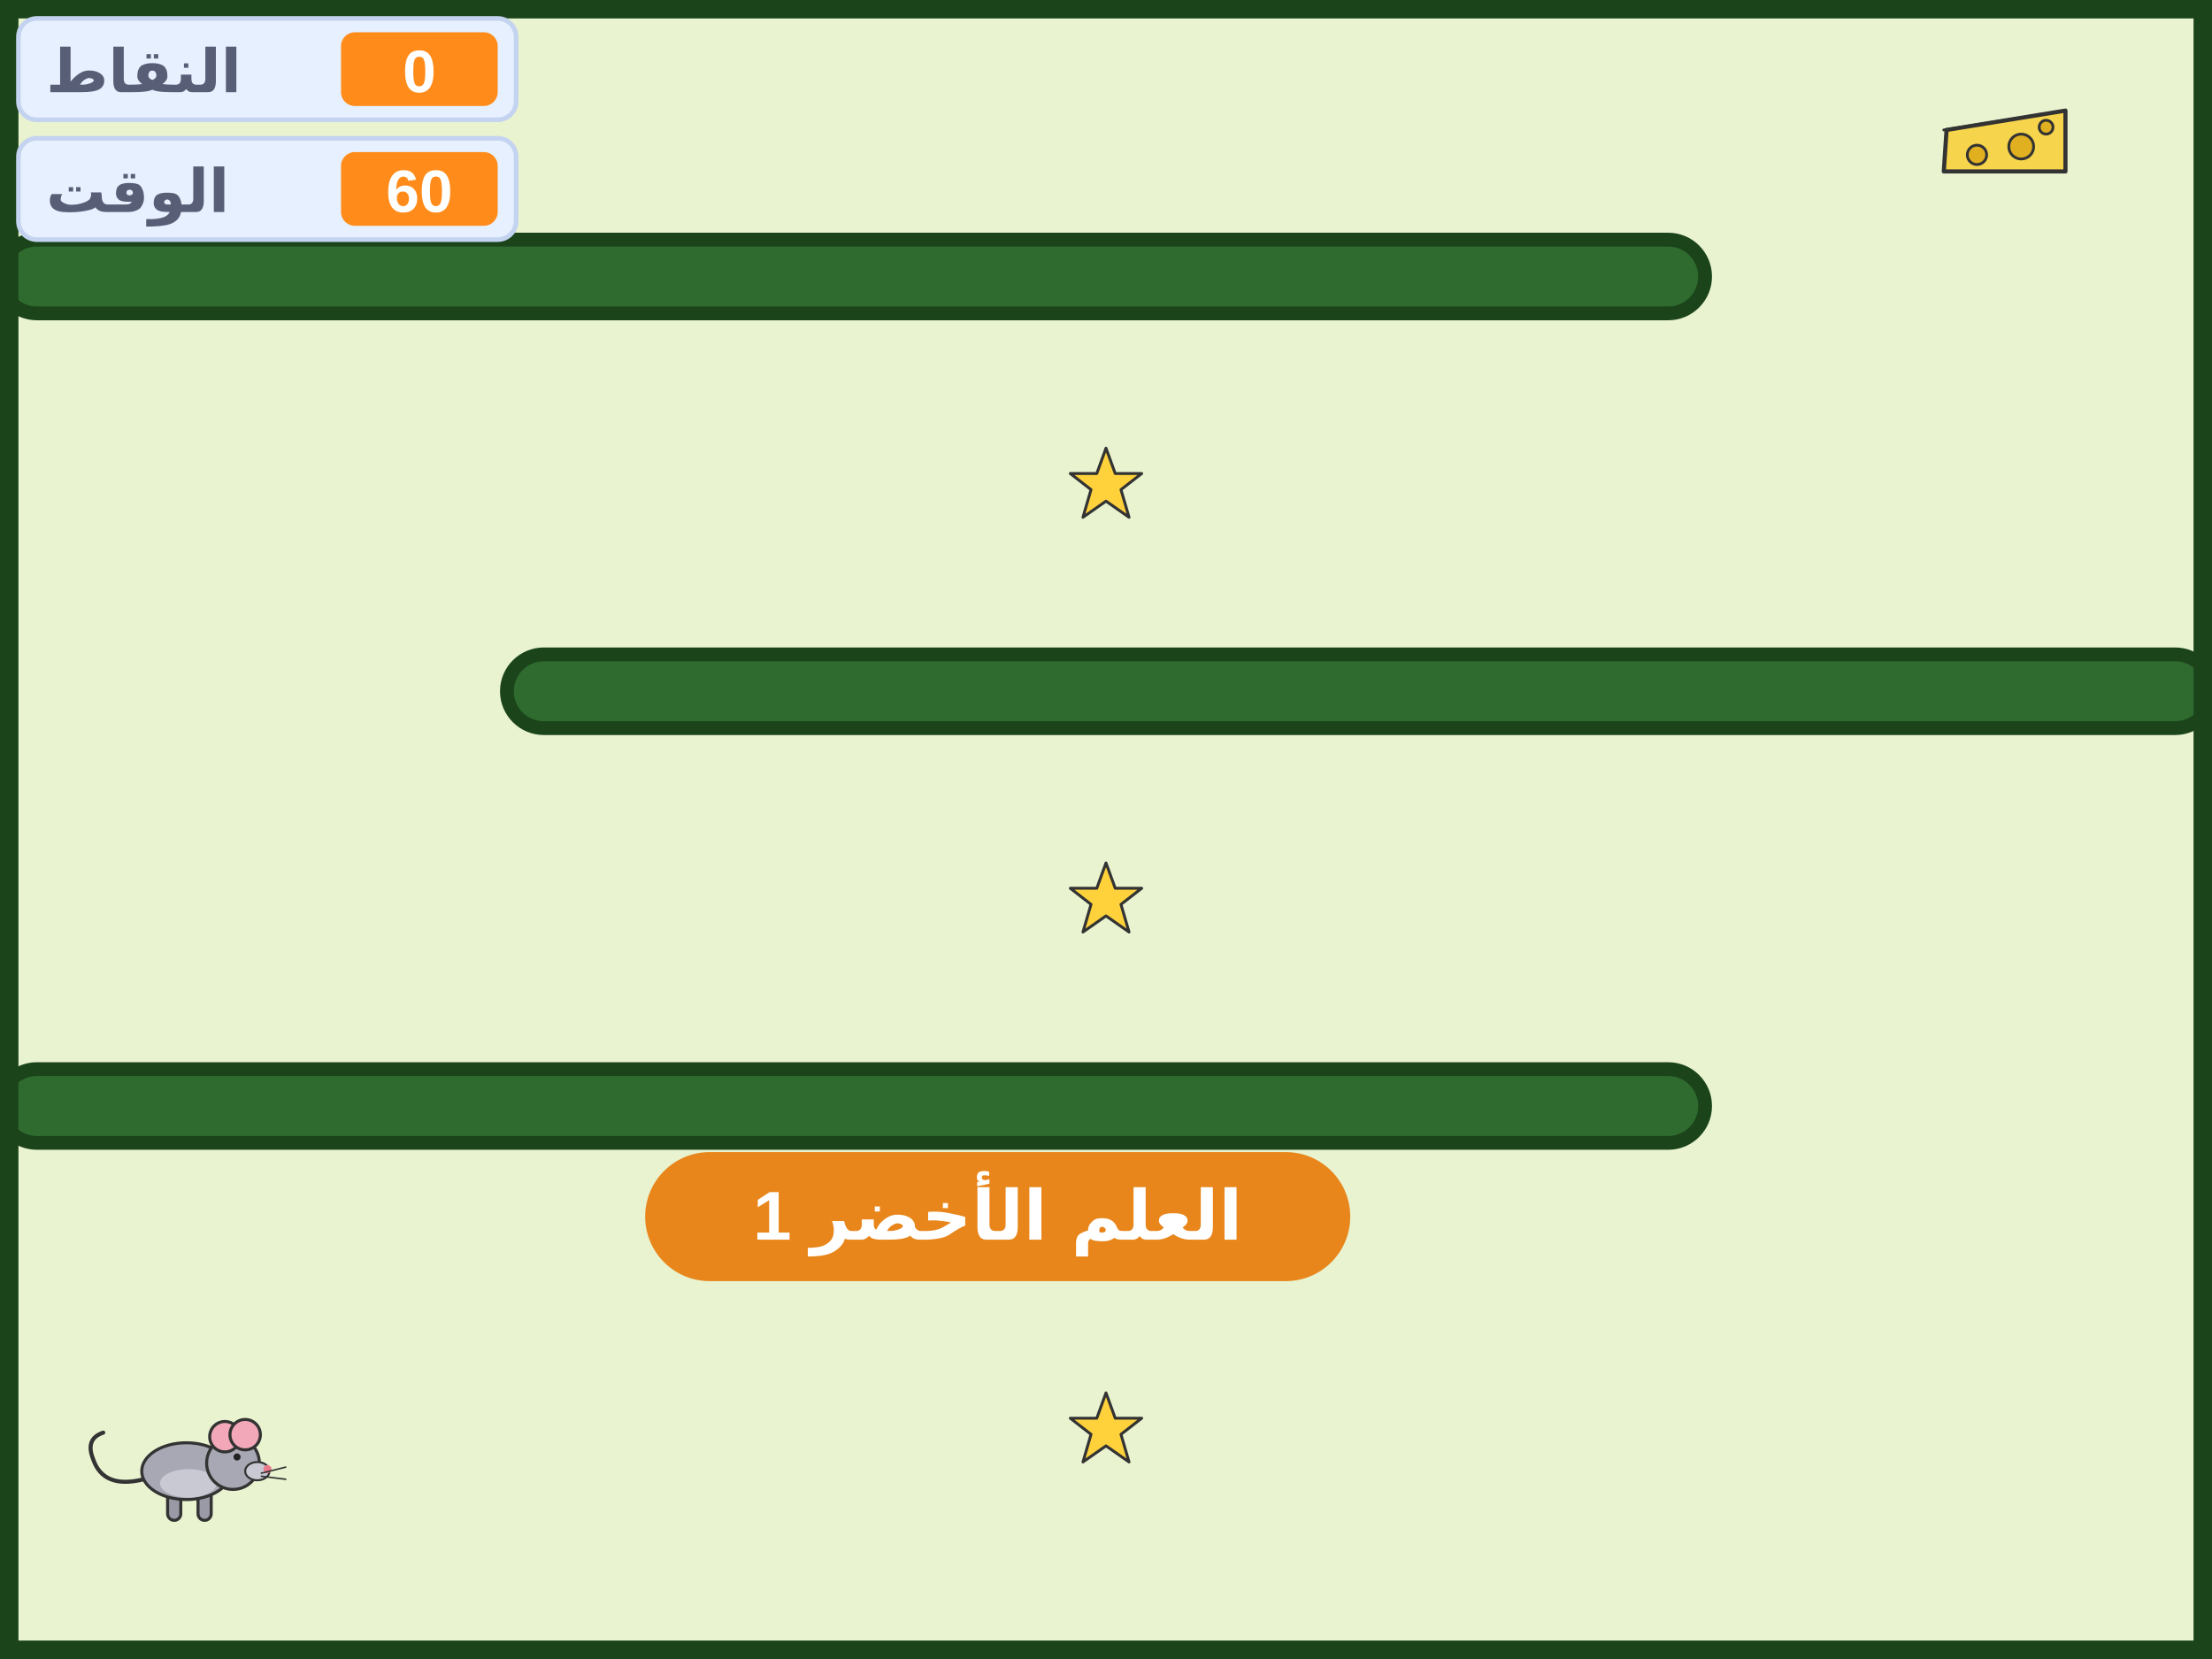
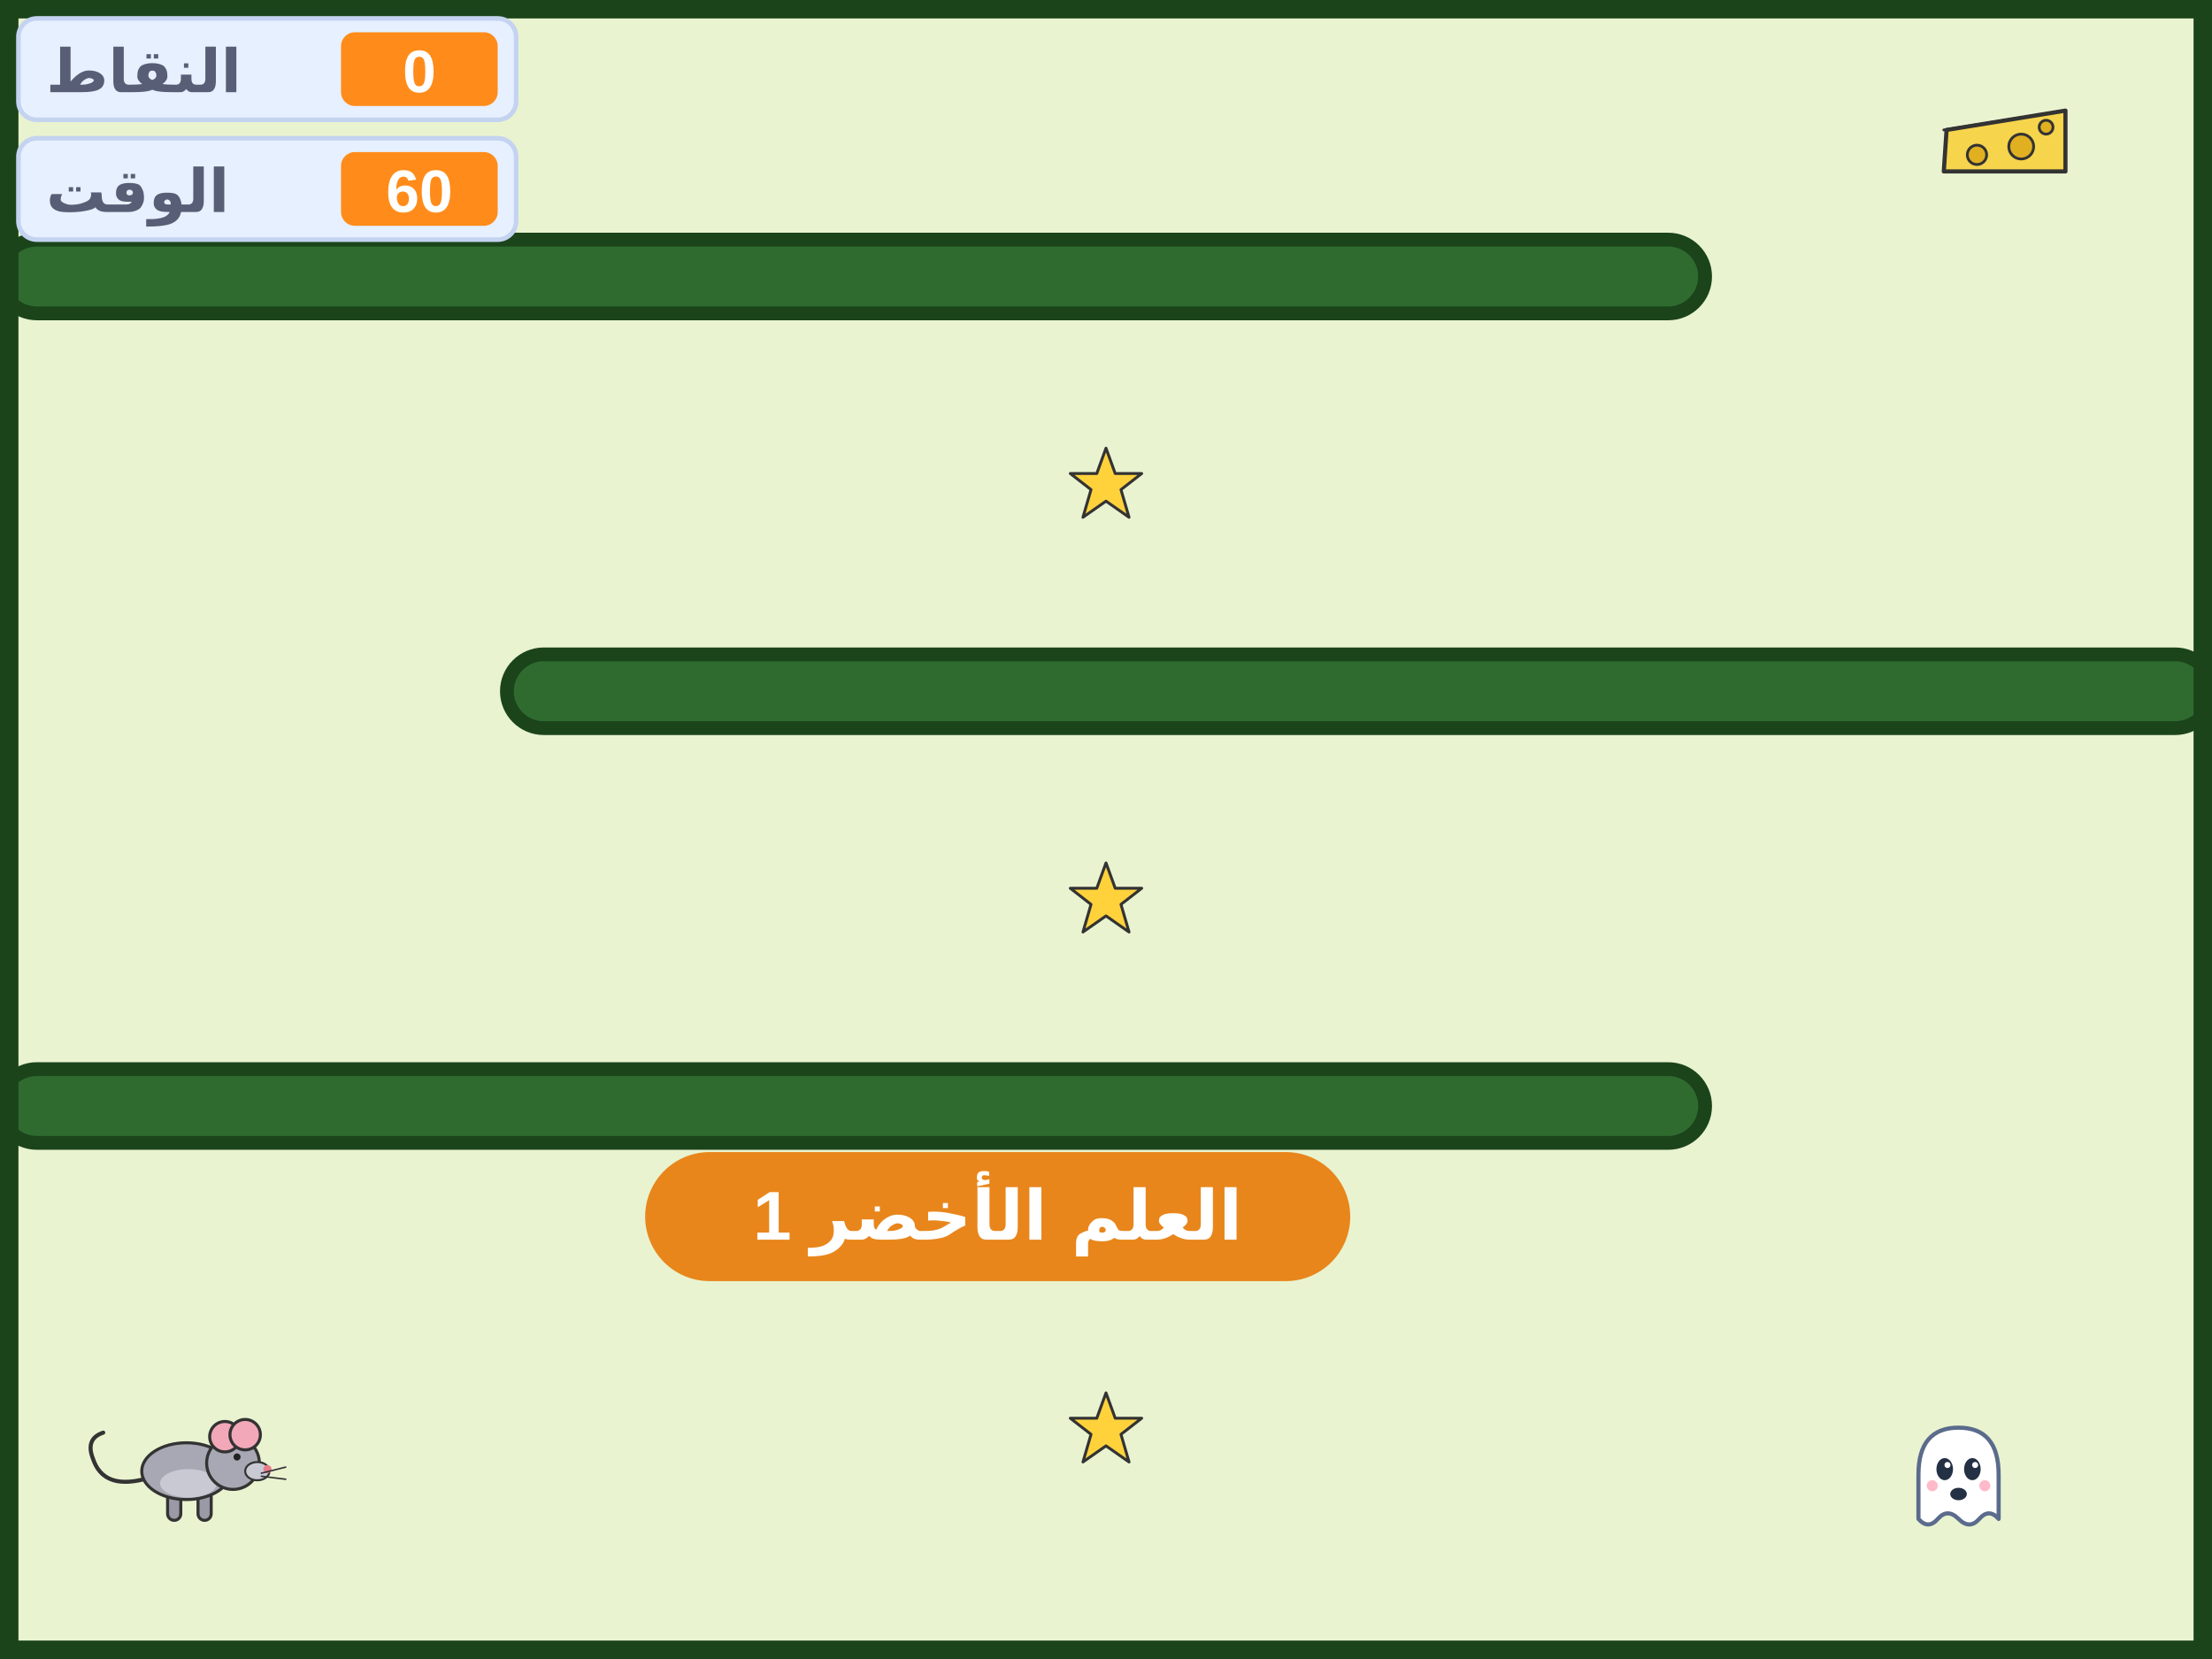
<svg xmlns="http://www.w3.org/2000/svg" width="480" height="360" viewBox="0 0 480 360">
  <defs>
    <marker id="ah" markerWidth="8" markerHeight="8" refX="6" refY="4" orient="auto">
      <path d="M0,0 L8,4 L0,8 z" fill="#e8861c" />
    </marker>
  </defs>
  <g transform="translate(240.0,180.0) scale(1.0,1.0) translate(-240,-180)">
    <svg x="0" y="0" width="480" height="360" viewBox="0 0 480 360">
      <rect width="480" height="360" fill="#e9f3d0" />
      <rect x="0" y="232" width="370" height="16" rx="8" fill="#2f6b2f" stroke="#1b441b" stroke-width="3" />
      <rect x="110" y="142" width="370" height="16" rx="8" fill="#2f6b2f" stroke="#1b441b" stroke-width="3" />
      <rect x="0" y="52" width="370" height="16" rx="8" fill="#2f6b2f" stroke="#1b441b" stroke-width="3" />
      <rect x="2" y="2" width="476" height="356" fill="none" stroke="#1b441b" stroke-width="4" />
    </svg>
  </g>
  <g transform="translate(435.0,30.0) scale(0.3,0.3) translate(-76,-66)">
    <svg x="0" y="0" width="152" height="132" viewBox="0 0 152 132">
      <g transform="translate(26 26)">
        <path d="M6 64 L8 34 L94 20 L94 64Z" fill="#f6d44c" stroke="#333333" stroke-width="3" stroke-linejoin="round" stroke-linecap="round" />
        <path d="M6 34 L94 20" fill="none" stroke="#333333" stroke-width="2" stroke-linejoin="round" stroke-linecap="round" />
        <circle cx="30" cy="52" r="7" fill="#e0b020" stroke="#333333" stroke-width="2" />
        <circle cx="62" cy="46" r="9" fill="#e0b020" stroke="#333333" stroke-width="2" />
        <circle cx="80" cy="32" r="5" fill="#e0b020" stroke="#333333" stroke-width="2" />
      </g>
    </svg>
  </g>
  <g transform="translate(240.0,310.0) scale(0.25,0.25) translate(-61,-61)">
    <svg x="0" y="0" width="122" height="122" viewBox="0 0 122 122">
      <g transform="translate(26 26)">
        <polygon points="35,4 43,26 66,26 48,40 55,64 35,50 15,64 22,40 4,26 27,26" fill="#ffd23c" stroke="#333333" stroke-width="2.5" stroke-linejoin="round" />
      </g>
    </svg>
  </g>
  <g transform="translate(240.0,195.0) scale(0.25,0.25) translate(-61,-61)">
    <svg x="0" y="0" width="122" height="122" viewBox="0 0 122 122">
      <g transform="translate(26 26)">
        <polygon points="35,4 43,26 66,26 48,40 55,64 35,50 15,64 22,40 4,26 27,26" fill="#ffd23c" stroke="#333333" stroke-width="2.5" stroke-linejoin="round" />
      </g>
    </svg>
  </g>
  <g transform="translate(240.0,105.0) scale(0.25,0.25) translate(-61,-61)">
    <svg x="0" y="0" width="122" height="122" viewBox="0 0 122 122">
      <g transform="translate(26 26)">
        <polygon points="35,4 43,26 66,26 48,40 55,64 35,50 15,64 22,40 4,26 27,26" fill="#ffd23c" stroke="#333333" stroke-width="2.5" stroke-linejoin="round" />
      </g>
    </svg>
  </g>
  <g transform="translate(40.0,310.0) scale(0.22,0.22) translate(-120,-100)">
    <svg x="0" y="0" width="240" height="200" viewBox="0 0 240 200">
      <path d="M80 150 Q40 160 30 130 Q22 110 40 104" fill="none" stroke="#333333" stroke-width="4" stroke-linejoin="round" stroke-linecap="round" />
      <line x1="110" y1="160" x2="110" y2="184" stroke="#333333" stroke-width="16" stroke-linecap="round" />
      <line x1="110" y1="160" x2="110" y2="184" stroke="#9a9aa6" stroke-width="10" stroke-linecap="round" />
      <line x1="140" y1="160" x2="140" y2="184" stroke="#333333" stroke-width="16" stroke-linecap="round" />
      <line x1="140" y1="160" x2="140" y2="184" stroke="#9a9aa6" stroke-width="10" stroke-linecap="round" />
      <ellipse cx="122" cy="142" rx="44" ry="28" fill="#a8a8b4" stroke="#333333" stroke-width="3" />
      <ellipse cx="124" cy="154" rx="28" ry="14" fill="#c9c9d3" stroke="#333333" stroke-width="0" />
      <circle cx="168" cy="134" r="26" fill="#a8a8b4" stroke="#333333" stroke-width="3" />
      <circle cx="160" cy="108" r="15" fill="#f2a8b8" stroke="#333333" stroke-width="3" />
      <circle cx="180" cy="106" r="15" fill="#f2a8b8" stroke="#333333" stroke-width="3" />
      <ellipse cx="192" cy="142" rx="12" ry="9" fill="#c9c9d3" stroke="#333333" stroke-width="2" />
      <circle cx="202" cy="140" r="4" fill="#e87a8a" stroke="#333333" stroke-width="0" />
      <circle cx="172" cy="128" r="3.5" fill="#222" stroke="#333333" stroke-width="0" />
      <line x1="196" y1="144" x2="220" y2="138" stroke="#333333" stroke-width="1.5" stroke-linecap="round" />
      <line x1="196" y1="147" x2="220" y2="150" stroke="#333333" stroke-width="1.5" stroke-linecap="round" />
    </svg>
  </g>
+   <g transform="translate(425.0,320.0) scale(0.3,0.3) translate(-35,-40)">
+     <svg x="0" y="0" width="70" height="80" viewBox="0 0 70 80">
+       <path d="M6 40 Q6 6 35 6 Q64 6 64 40 L64 72 Q57 64 50 72 Q43 80 35 72 Q27 64 20 72 Q13 80 6 72Z" fill="#ffffff" stroke="#5b6b8c" stroke-width="3" stroke-linejoin="round" />
+       <ellipse cx="25" cy="36" rx="6" ry="8" fill="#243044" />
+       <ellipse cx="45" cy="36" rx="6" ry="8" fill="#243044" />
+       <circle cx="27" cy="33" r="2.2" fill="#fff" />
+       <circle cx="47" cy="33" r="2.2" fill="#fff" />
+       <ellipse cx="35" cy="54" rx="6" ry="4.5" fill="#243044" />
+       <circle cx="16" cy="48" r="4" fill="#ff9db3" fill-opacity=".7" />
+       <circle cx="54" cy="48" r="4" fill="#ff9db3" fill-opacity=".7" />
+     </svg>
+   </g>
  <g>
    <rect x="4" y="4" width="108" height="22" rx="4" fill="#e6f0ff" stroke="#c4d3f0" />
    <text x="10" y="20" font-family="Tajawal,Arial,sans-serif" font-size="13" fill="#575e75" font-weight="bold">النقاط</text>
    <rect x="74" y="7" width="34" height="16" rx="3" fill="#ff8c1a" />
    <text x="91" y="20" text-anchor="middle" font-family="Arial" font-size="13" font-weight="bold" fill="#fff">0</text>
  </g>
  <g>
    <rect x="4" y="30" width="108" height="22" rx="4" fill="#e6f0ff" stroke="#c4d3f0" />
    <text x="10" y="46" font-family="Tajawal,Arial,sans-serif" font-size="13" fill="#575e75" font-weight="bold">الوقت</text>
    <rect x="74" y="33" width="34" height="16" rx="3" fill="#ff8c1a" />
    <text x="91" y="46" text-anchor="middle" font-family="Arial" font-size="13" font-weight="bold" fill="#fff">60</text>
  </g>
  <rect x="140" y="250" width="153" height="28" rx="14" fill="#e8861c" />
  <text x="216.5" y="269" text-anchor="middle" font-family="Arial" font-size="15" font-weight="bold" fill="#fff">1  العلم الأخضر</text>
</svg>
